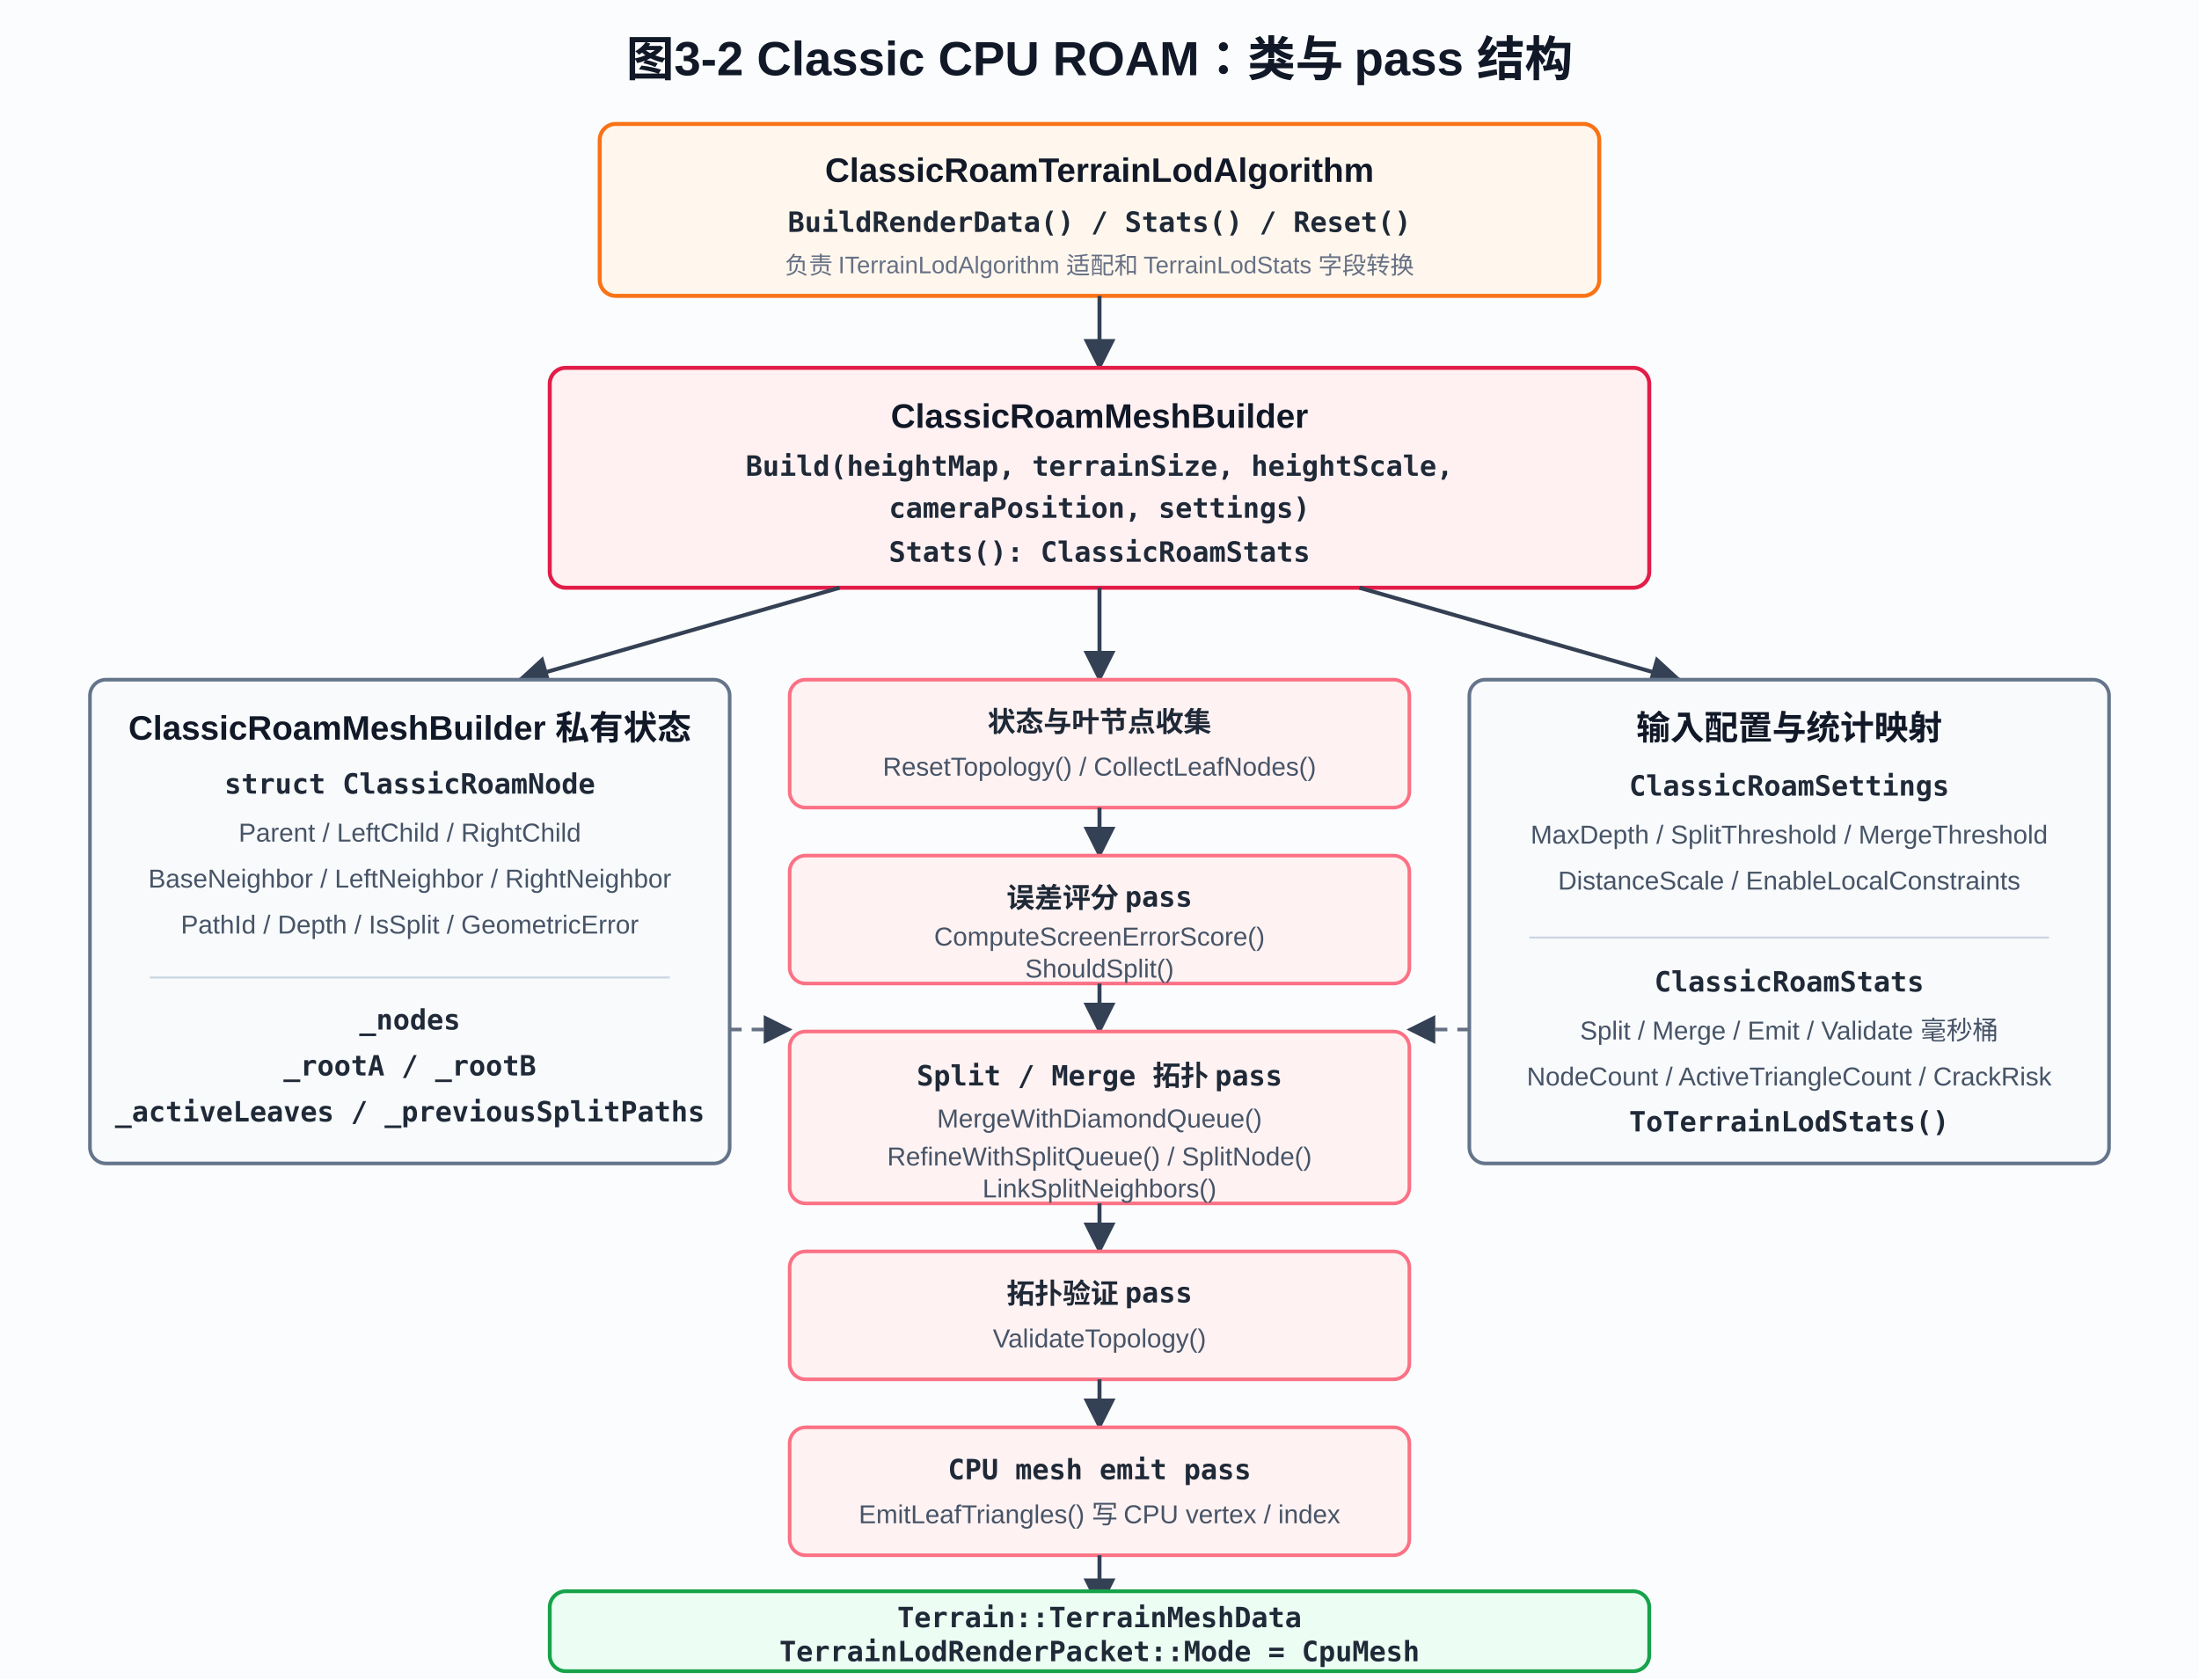
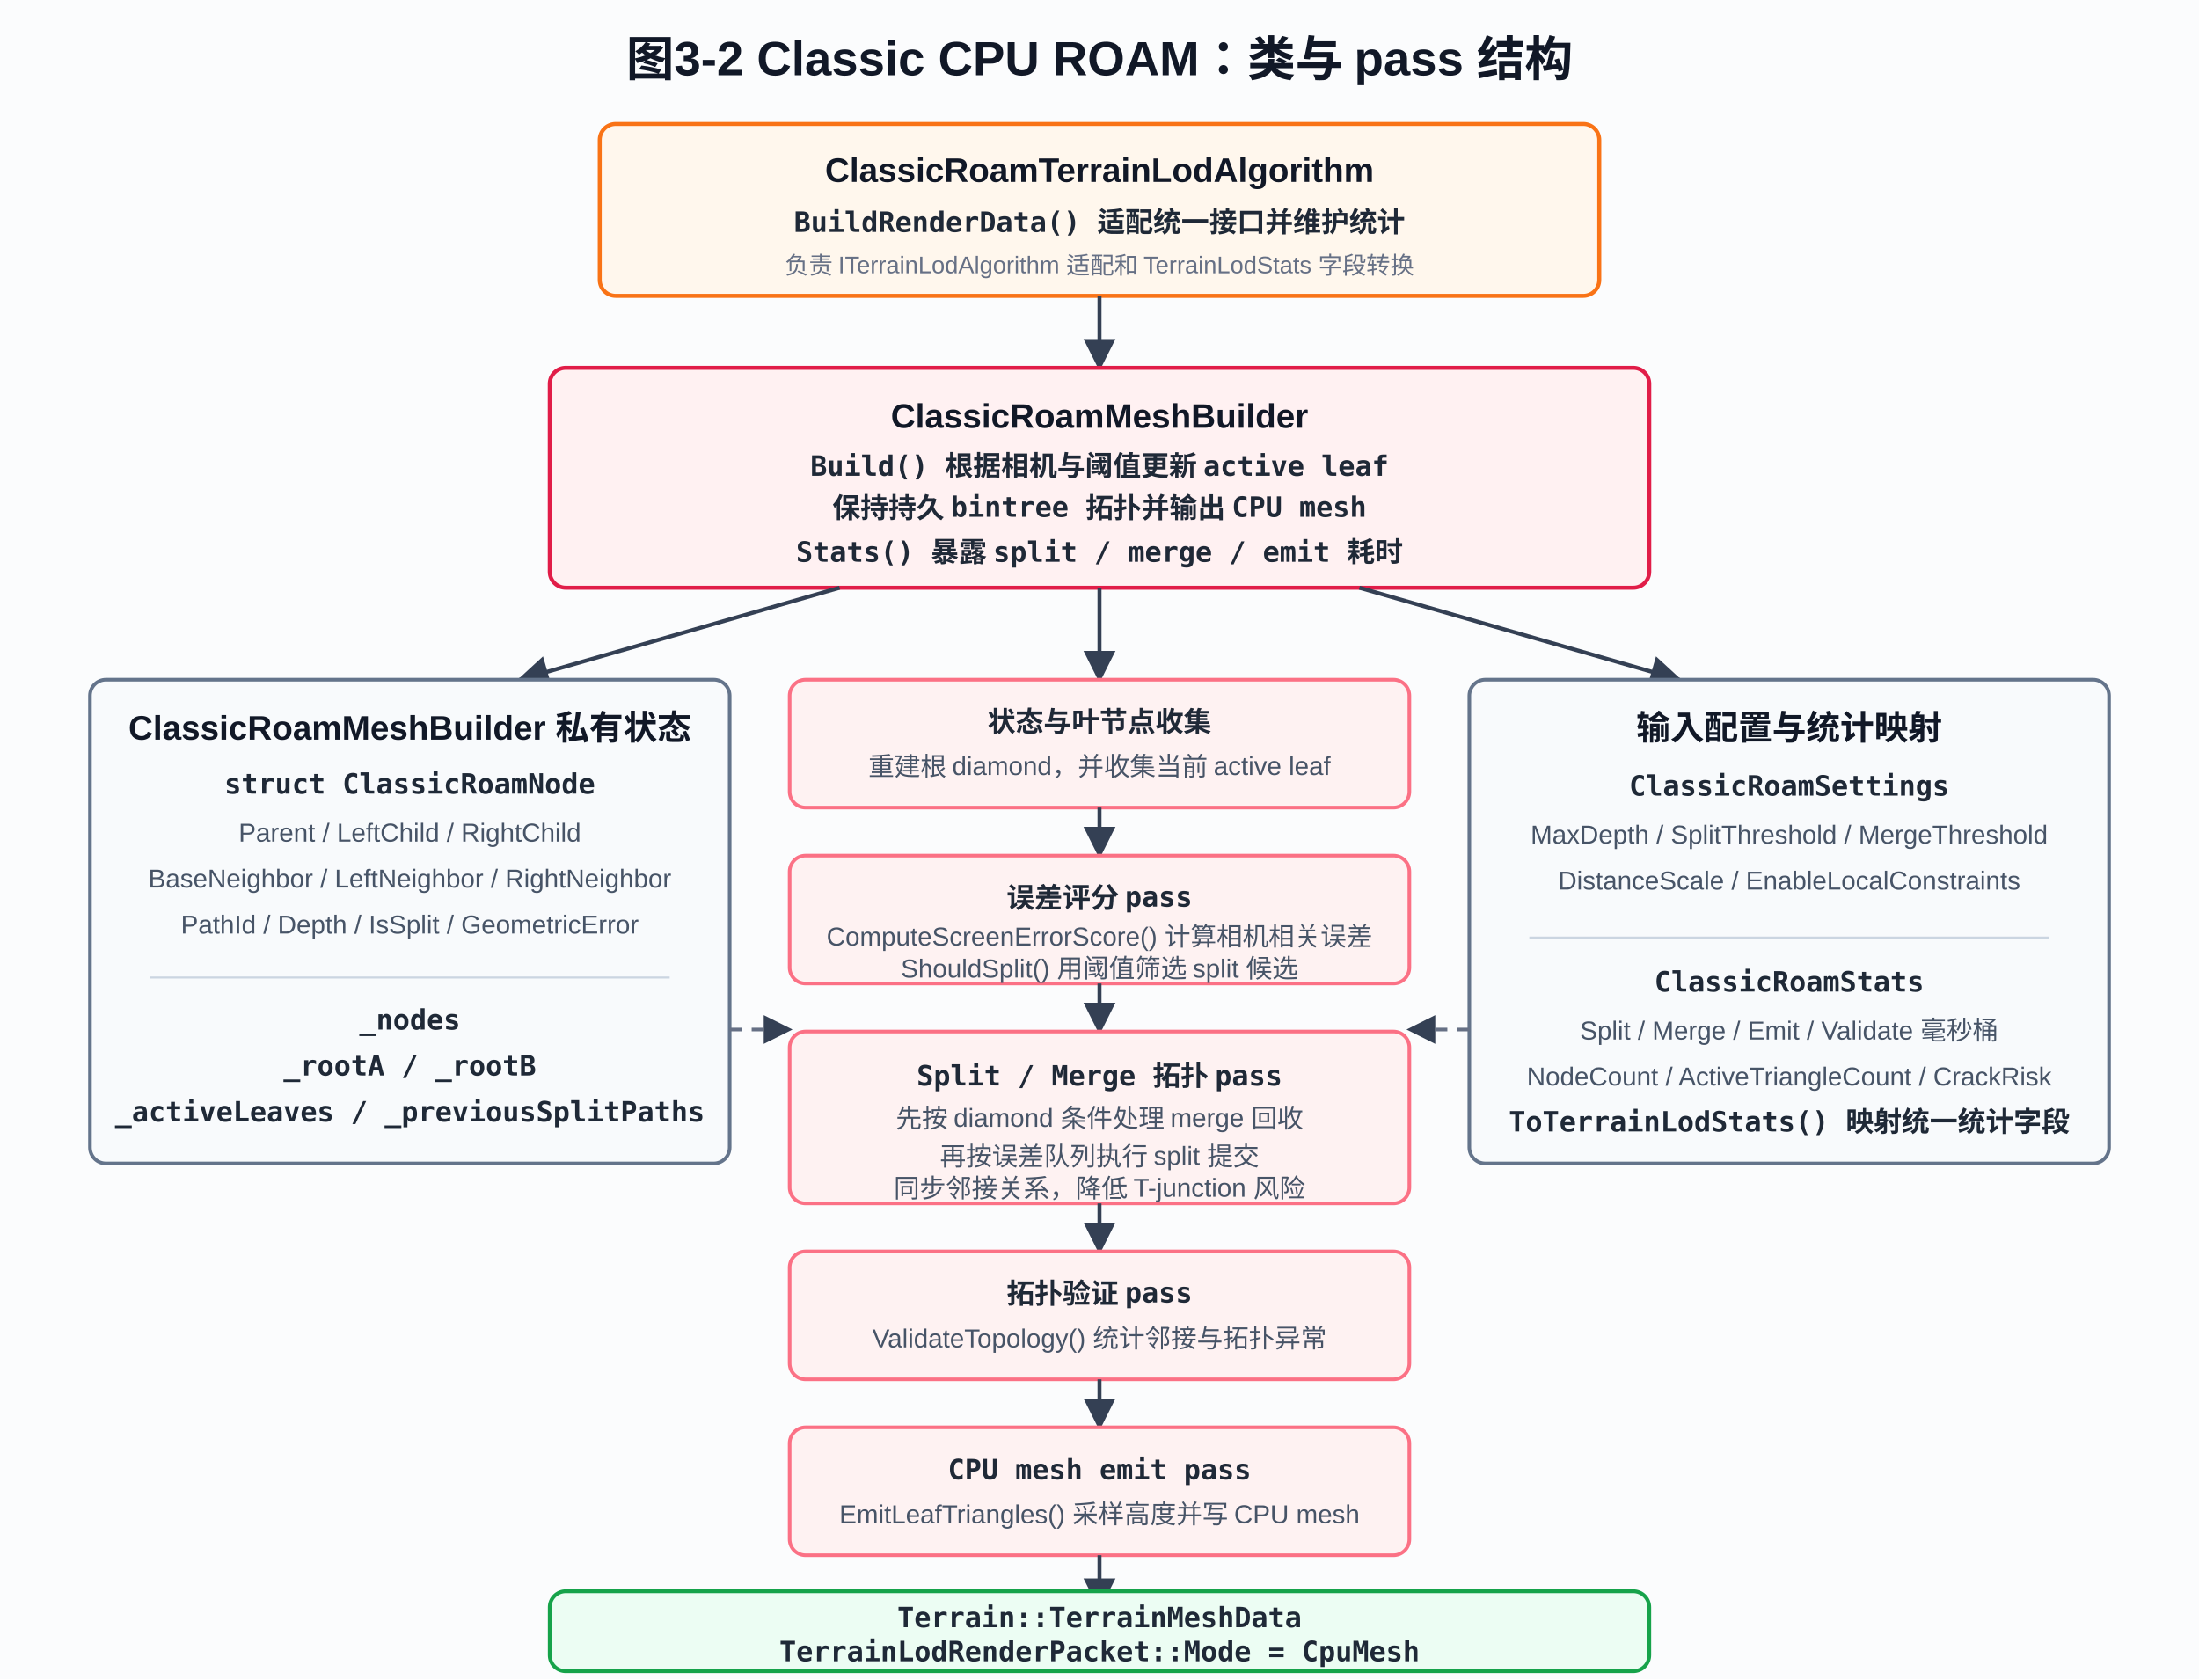
<svg xmlns="http://www.w3.org/2000/svg" width="1100" height="840" viewBox="0 0 1100 840">
  <defs>
    <marker id="arrow" viewBox="0 0 10 10" refX="9" refY="5" markerWidth="8" markerHeight="8" orient="auto-start-reverse">
      <path d="M 0 0 L 10 5 L 0 10 z" fill="#344054" />
    </marker>
    <style>
      .title{font:700 24px "Microsoft YaHei",Arial,sans-serif;fill:#111827}
      .section{font:700 17px "Microsoft YaHei",Arial,sans-serif;fill:#111827}
      .code{font:600 14px "Consolas","SFMono-Regular",monospace;fill:#1f2937}
      .small{font:13px "Microsoft YaHei",Arial,sans-serif;fill:#475467}
      .caption{font:12px "Microsoft YaHei",Arial,sans-serif;fill:#667085}
      .line{stroke:#344054;stroke-width:2;fill:none;marker-end:url(#arrow)}
      .dash{stroke:#667085;stroke-width:1.8;stroke-dasharray:6 5;fill:none;marker-end:url(#arrow)}
      .adapter{fill:#fff7ed;stroke:#f97316;stroke-width:2}
      .builder{fill:#fff1f2;stroke:#e11d48;stroke-width:2}
      .state{fill:#f8fafc;stroke:#64748b;stroke-width:1.8}
      .pass{fill:#fef2f2;stroke:#fb7185;stroke-width:1.8}
      .output{fill:#ecfdf3;stroke:#16a34a;stroke-width:1.9}
    </style>
  </defs>
  <rect width="100%" height="100%" fill="#fbfcfd" />
  <text x="550" y="38" text-anchor="middle" class="title">图3-2 Classic CPU ROAM：类与 pass 结构</text>
  <rect x="300" y="62" width="500" height="86" rx="8" class="adapter" />
  <text x="550" y="91" text-anchor="middle" class="section">ClassicRoamTerrainLodAlgorithm</text>
-   <text x="550" y="116" text-anchor="middle" class="code">BuildRenderData()  /  Stats()  /  Reset()</text>
+   <text x="550" y="116" text-anchor="middle" class="code">BuildRenderData() 适配统一接口并维护统计</text>
  <text x="550" y="137" text-anchor="middle" class="caption">负责 ITerrainLodAlgorithm 适配和 TerrainLodStats 字段转换</text>
  <path d="M550 148 L550 184" class="line" />
  <rect x="275" y="184" width="550" height="110" rx="8" class="builder" />
  <text x="550" y="214" text-anchor="middle" class="section">ClassicRoamMeshBuilder</text>
-   <text x="550" y="238" text-anchor="middle" class="code">Build(heightMap, terrainSize, heightScale,</text>
-   <text x="550" y="259" text-anchor="middle" class="code">cameraPosition, settings)</text>
-   <text x="550" y="281" text-anchor="middle" class="code">Stats(): ClassicRoamStats</text>
+   <text x="550" y="238" text-anchor="middle" class="code">Build() 根据相机与阈值更新 active leaf</text>
+   <text x="550" y="259" text-anchor="middle" class="code">保持持久 bintree 拓扑并输出 CPU mesh</text>
+   <text x="550" y="281" text-anchor="middle" class="code">Stats() 暴露 split / merge / emit 耗时</text>
  <path d="M420 294 L260 340" class="line" />
  <path d="M550 294 L550 340" class="line" />
  <path d="M680 294 L840 340" class="line" />
  <rect x="45" y="340" width="320" height="242" rx="8" class="state" />
  <text x="205" y="370" text-anchor="middle" class="section">ClassicRoamMeshBuilder 私有状态</text>
  <text x="205" y="397" text-anchor="middle" class="code">struct ClassicRoamNode</text>
  <text x="205" y="421" text-anchor="middle" class="small">Parent / LeftChild / RightChild</text>
  <text x="205" y="444" text-anchor="middle" class="small">BaseNeighbor / LeftNeighbor / RightNeighbor</text>
  <text x="205" y="467" text-anchor="middle" class="small">PathId / Depth / IsSplit / GeometricError</text>
  <line x1="75" y1="489" x2="335" y2="489" stroke="#cbd5e1" />
  <text x="205" y="515" text-anchor="middle" class="code">_nodes</text>
  <text x="205" y="538" text-anchor="middle" class="code">_rootA / _rootB</text>
  <text x="205" y="561" text-anchor="middle" class="code">_activeLeaves / _previousSplitPaths</text>
  <rect x="735" y="340" width="320" height="242" rx="8" class="state" />
  <text x="895" y="370" text-anchor="middle" class="section">输入配置与统计映射</text>
  <text x="895" y="398" text-anchor="middle" class="code">ClassicRoamSettings</text>
  <text x="895" y="422" text-anchor="middle" class="small">MaxDepth / SplitThreshold / MergeThreshold</text>
  <text x="895" y="445" text-anchor="middle" class="small">DistanceScale / EnableLocalConstraints</text>
  <line x1="765" y1="469" x2="1025" y2="469" stroke="#cbd5e1" />
  <text x="895" y="496" text-anchor="middle" class="code">ClassicRoamStats</text>
  <text x="895" y="520" text-anchor="middle" class="small">Split / Merge / Emit / Validate 毫秒桶</text>
  <text x="895" y="543" text-anchor="middle" class="small">NodeCount / ActiveTriangleCount / CrackRisk</text>
-   <text x="895" y="566" text-anchor="middle" class="code">ToTerrainLodStats()</text>
+   <text x="895" y="566" text-anchor="middle" class="code">ToTerrainLodStats() 映射统一统计字段</text>
  <rect x="395" y="340" width="310" height="64" rx="8" class="pass" />
  <text x="550" y="366" text-anchor="middle" class="code">状态与叶节点收集</text>
-   <text x="550" y="388" text-anchor="middle" class="small">ResetTopology() / CollectLeafNodes()</text>
+   <text x="550" y="388" text-anchor="middle" class="small">重建根 diamond，并收集当前 active leaf</text>
  <path d="M550 404 L550 428" class="line" />
  <rect x="395" y="428" width="310" height="64" rx="8" class="pass" />
  <text x="550" y="454" text-anchor="middle" class="code">误差评分 pass</text>
-   <text x="550" y="473" text-anchor="middle" class="small">ComputeScreenErrorScore()</text>
-   <text x="550" y="489" text-anchor="middle" class="small">ShouldSplit()</text>
+   <text x="550" y="473" text-anchor="middle" class="small">ComputeScreenErrorScore() 计算相机相关误差</text>
+   <text x="550" y="489" text-anchor="middle" class="small">ShouldSplit() 用阈值筛选 split 候选</text>
  <path d="M550 492 L550 516" class="line" />
  <rect x="395" y="516" width="310" height="86" rx="8" class="pass" />
  <text x="550" y="543" text-anchor="middle" class="code">Split / Merge 拓扑 pass</text>
-   <text x="550" y="564" text-anchor="middle" class="small">MergeWithDiamondQueue()</text>
-   <text x="550" y="583" text-anchor="middle" class="small">RefineWithSplitQueue() / SplitNode()</text>
-   <text x="550" y="599" text-anchor="middle" class="small">LinkSplitNeighbors()</text>
+   <text x="550" y="564" text-anchor="middle" class="small">先按 diamond 条件处理 merge 回收</text>
+   <text x="550" y="583" text-anchor="middle" class="small">再按误差队列执行 split 提交</text>
+   <text x="550" y="599" text-anchor="middle" class="small">同步邻接关系，降低 T-junction 风险</text>
  <path d="M550 602 L550 626" class="line" />
  <rect x="395" y="626" width="310" height="64" rx="8" class="pass" />
  <text x="550" y="652" text-anchor="middle" class="code">拓扑验证 pass</text>
-   <text x="550" y="674" text-anchor="middle" class="small">ValidateTopology()</text>
+   <text x="550" y="674" text-anchor="middle" class="small">ValidateTopology() 统计邻接与拓扑异常</text>
  <path d="M550 690 L550 714" class="line" />
  <rect x="395" y="714" width="310" height="64" rx="8" class="pass" />
  <text x="550" y="740" text-anchor="middle" class="code">CPU mesh emit pass</text>
-   <text x="550" y="762" text-anchor="middle" class="small">EmitLeafTriangles() 写 CPU vertex / index</text>
+   <text x="550" y="762" text-anchor="middle" class="small">EmitLeafTriangles() 采样高度并写 CPU mesh</text>
  <path d="M365 515 L395 515" class="dash" />
  <path d="M735 515 L705 515" class="dash" />
  <path d="M550 778 L550 804" class="line" />
  <rect x="275" y="796" width="550" height="40" rx="8" class="output" />
  <text x="550" y="814" text-anchor="middle" class="code">Terrain::TerrainMeshData</text>
  <text x="550" y="831" text-anchor="middle" class="code">TerrainLodRenderPacket::Mode = CpuMesh</text>
</svg>
